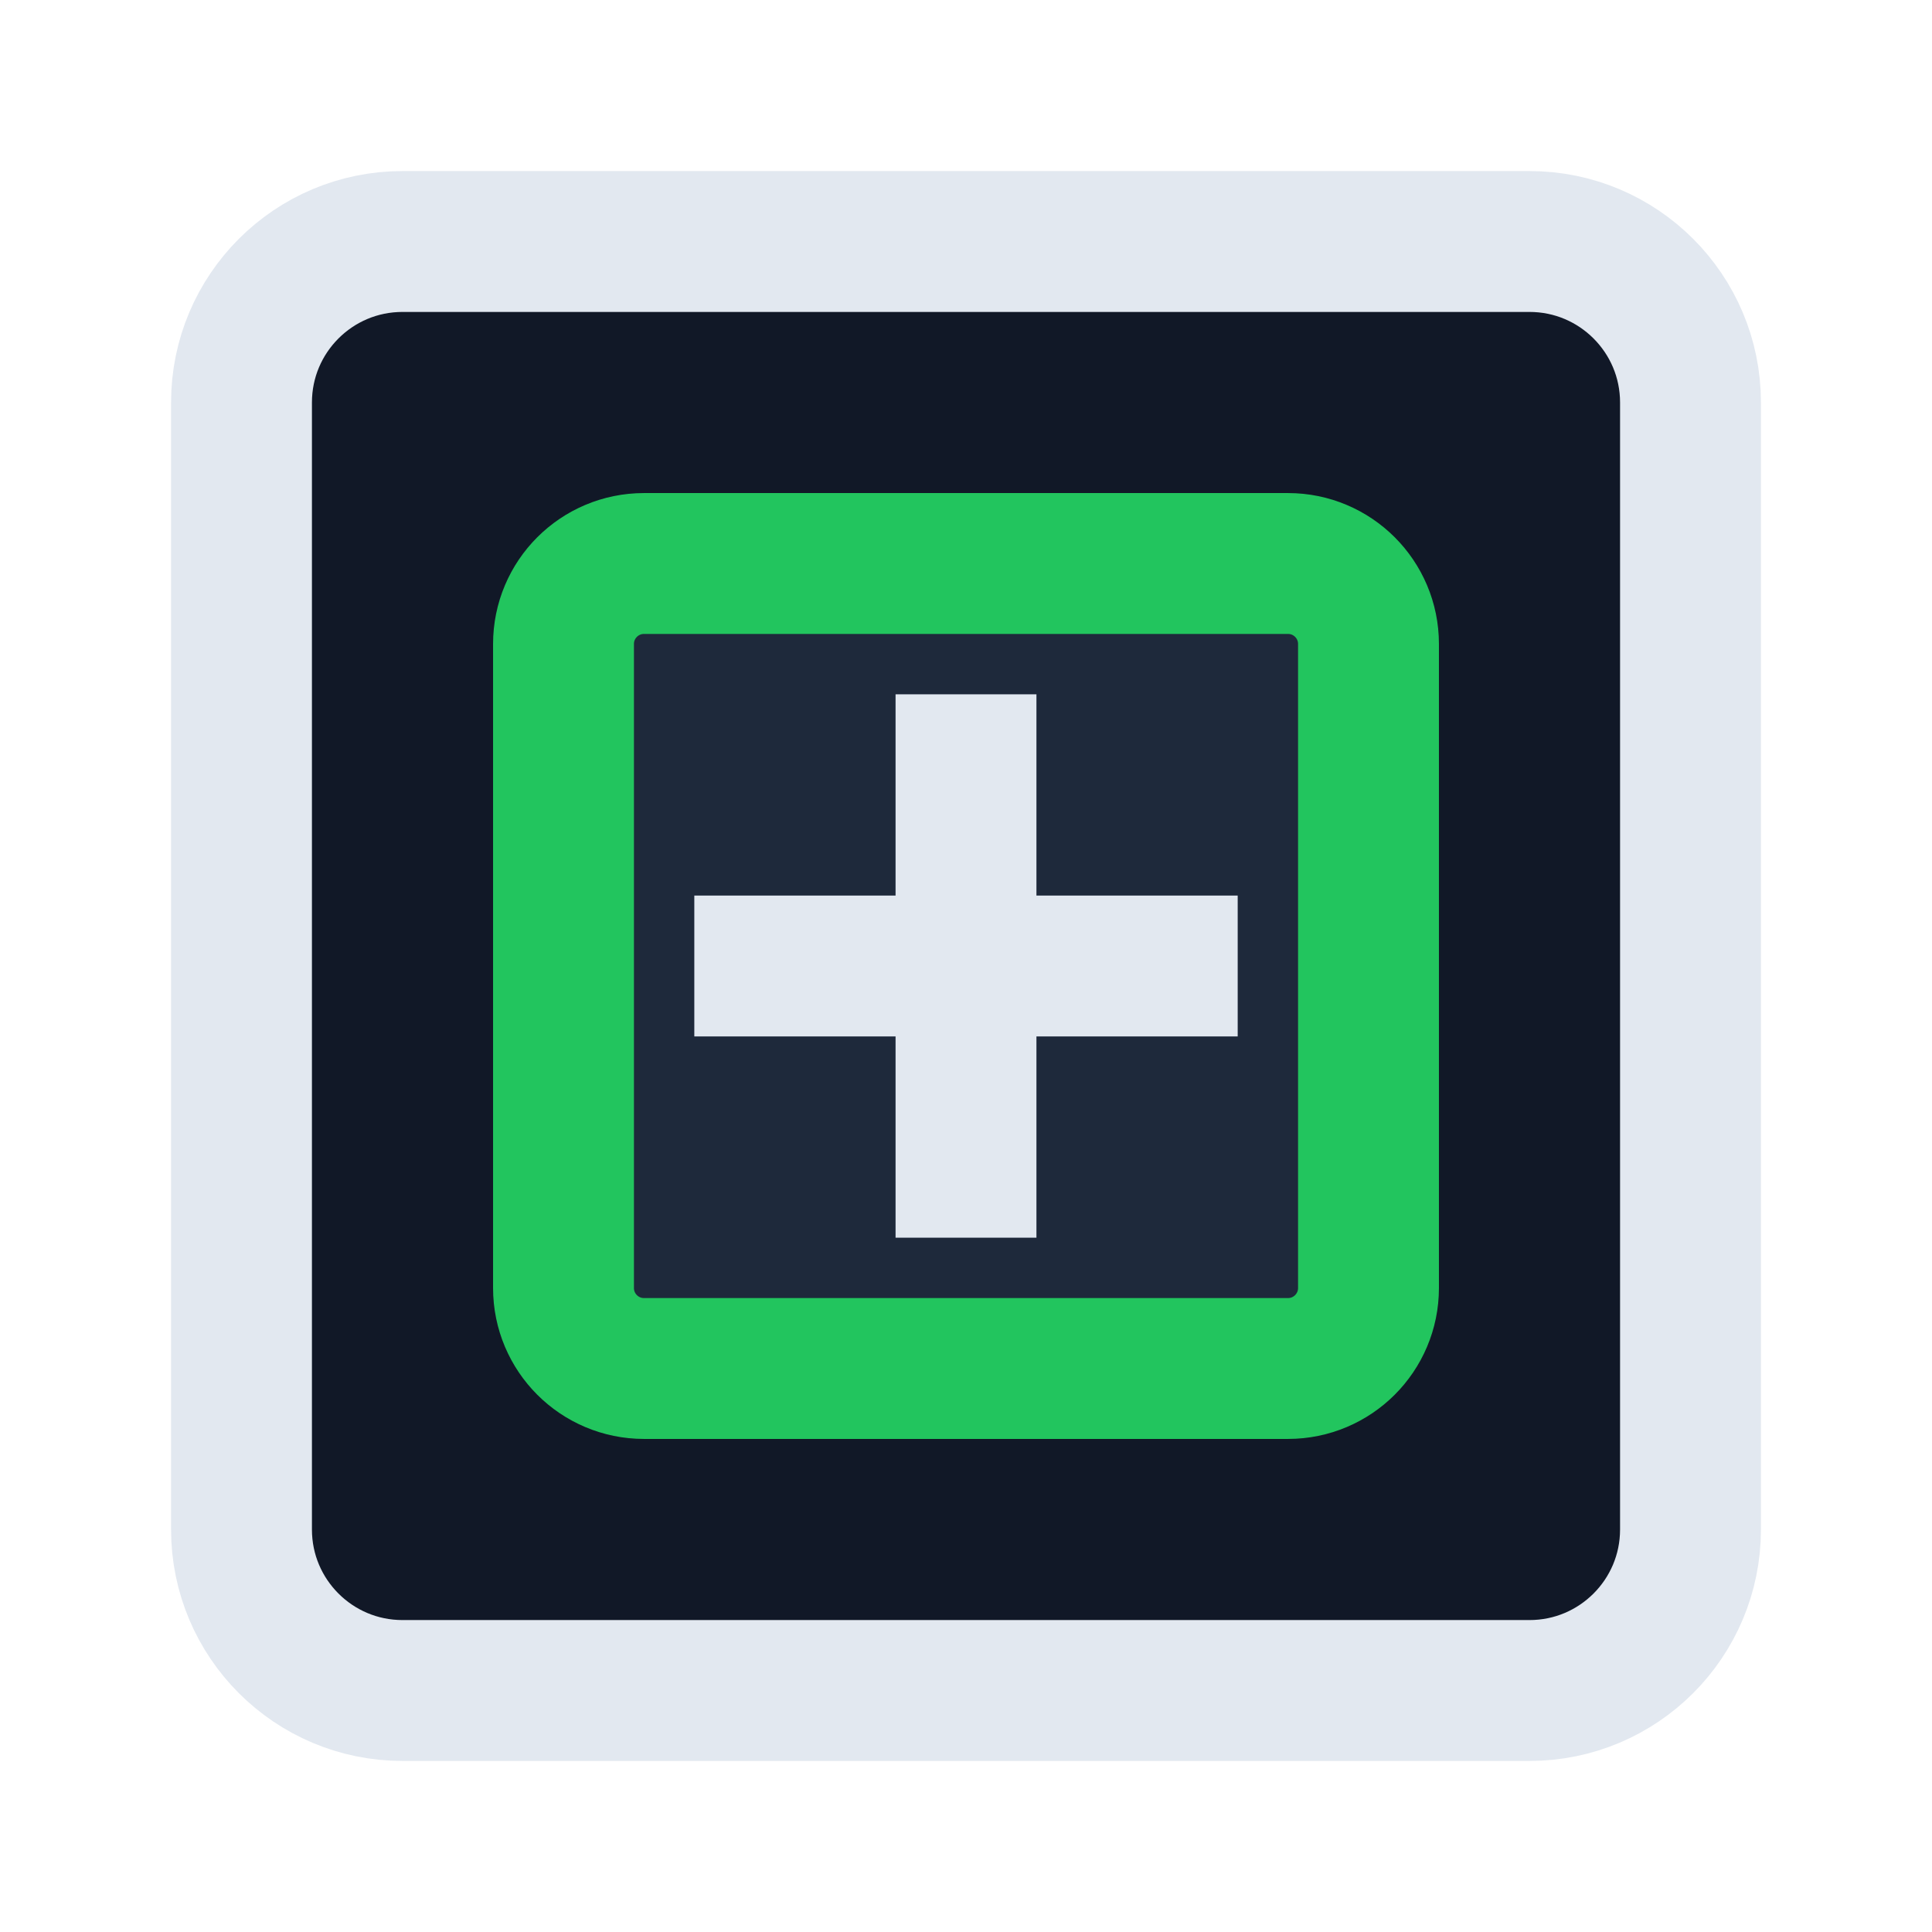
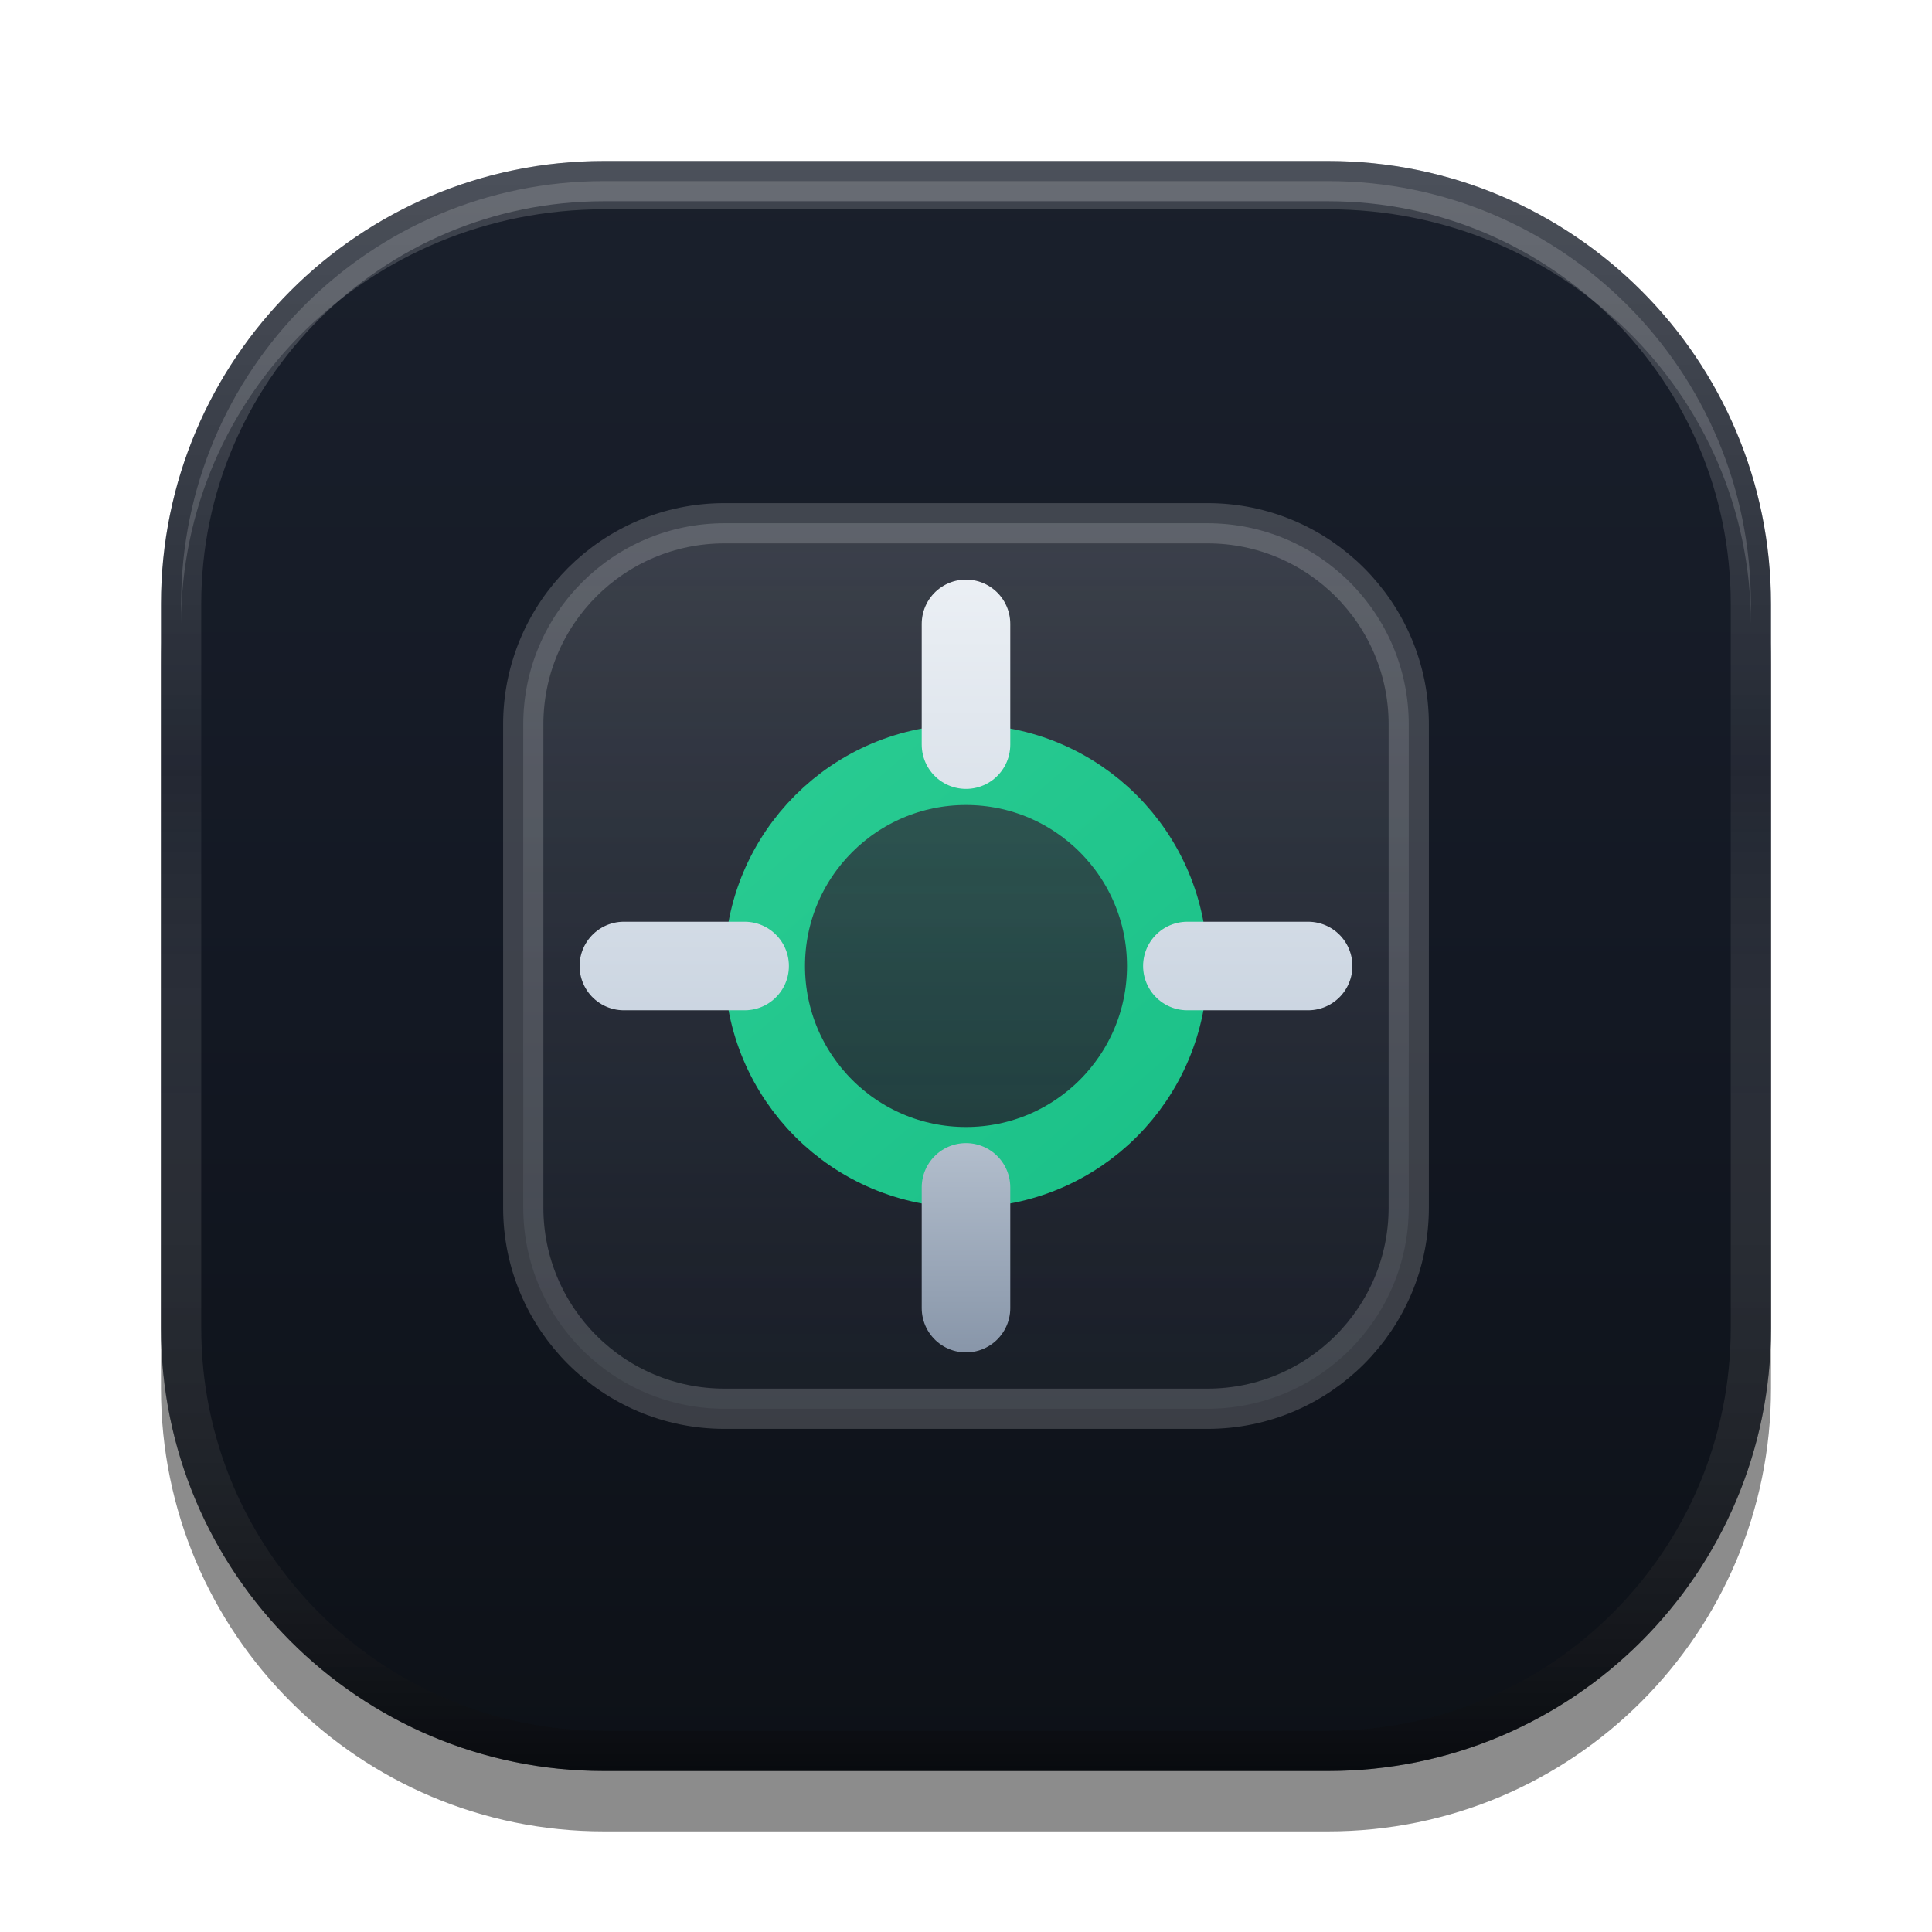
- <svg xmlns="http://www.w3.org/2000/svg" width="24" height="24" viewBox="0 0 24 24" fill="none" stroke-width="1.75" stroke-linecap="square" stroke-linejoin="miter">
-   <rect x="3" y="3" width="18" height="18" rx="2" fill="#111827" stroke="#E2E8F0" />
-   <rect x="7" y="7" width="10" height="10" rx="1" fill="#1E293B" stroke="#22C55E" />
-   <path d="M12 9.5V14.5M9.5 12H14.5" stroke="#E2E8F0" />
+ <svg xmlns="http://www.w3.org/2000/svg" width="48" height="48" viewBox="0 0 48 48" fill="none">
+   <defs>
+     <linearGradient id="squircleBg" x1="24" y1="4" x2="24" y2="44" gradientUnits="userSpaceOnUse">
+       <stop offset="0%" stop-color="#1A202C" />
+       <stop offset="52%" stop-color="#131823" />
+       <stop offset="100%" stop-color="#0D1117" />
+     </linearGradient>
+     <linearGradient id="topRim" x1="24" y1="4" x2="24" y2="44" gradientUnits="userSpaceOnUse">
+       <stop offset="0%" stop-color="#FFFFFF" stop-opacity="0.22" />
+       <stop offset="38%" stop-color="#FFFFFF" stop-opacity="0.06" />
+       <stop offset="100%" stop-color="#000000" stop-opacity="0.35" />
+     </linearGradient>
+     <linearGradient id="metalLight" x1="24" y1="10" x2="24" y2="38" gradientUnits="userSpaceOnUse">
+       <stop offset="0%" stop-color="#F8FAFC" />
+       <stop offset="55%" stop-color="#CBD5E1" />
+       <stop offset="100%" stop-color="#64748B" />
+     </linearGradient>
+     <linearGradient id="glassPane" x1="24" y1="10" x2="24" y2="38" gradientUnits="userSpaceOnUse">
+       <stop offset="0%" stop-color="#FFFFFF" stop-opacity="0.18" />
+       <stop offset="100%" stop-color="#94A3B8" stop-opacity="0.05" />
+     </linearGradient>
+     <linearGradient id="oksavi" x1="12" y1="10" x2="36" y2="38" gradientUnits="userSpaceOnUse">
+       <stop offset="0%" stop-color="#34D399" />
+       <stop offset="100%" stop-color="#10B981" />
+     </linearGradient>
+     <linearGradient id="oksaviSoft" x1="24" y1="10" x2="24" y2="38" gradientUnits="userSpaceOnUse">
+       <stop offset="0%" stop-color="#34D399" stop-opacity="0.28" />
+       <stop offset="100%" stop-color="#10B981" stop-opacity="0.08" />
+     </linearGradient>
+     <linearGradient id="amberGrad" x1="24" y1="10" x2="24" y2="38" gradientUnits="userSpaceOnUse">
+       <stop offset="0%" stop-color="#FBBF24" />
+       <stop offset="100%" stop-color="#D97706" />
+     </linearGradient>
+     <linearGradient id="dangerGrad" x1="24" y1="10" x2="24" y2="38" gradientUnits="userSpaceOnUse">
+       <stop offset="0%" stop-color="#FB7185" />
+       <stop offset="100%" stop-color="#E11D48" />
+     </linearGradient>
+     <linearGradient id="folderBack" x1="24" y1="8" x2="24" y2="40" gradientUnits="userSpaceOnUse">
+       <stop offset="0%" stop-color="#1E293B" />
+       <stop offset="100%" stop-color="#0B0F17" />
+     </linearGradient>
+     <linearGradient id="folderPaper" x1="24" y1="12" x2="24" y2="26" gradientUnits="userSpaceOnUse">
+       <stop offset="0%" stop-color="#F8FAFC" stop-opacity="0.92" />
+       <stop offset="100%" stop-color="#CBD5E1" stop-opacity="0.72" />
+     </linearGradient>
+     <linearGradient id="folderFront" x1="24" y1="16" x2="24" y2="42" gradientUnits="userSpaceOnUse">
+       <stop offset="0%" stop-color="#283548" />
+       <stop offset="48%" stop-color="#182130" />
+       <stop offset="100%" stop-color="#0E131D" />
+     </linearGradient>
+     <linearGradient id="docBody" x1="24" y1="5" x2="24" y2="43" gradientUnits="userSpaceOnUse">
+       <stop offset="0%" stop-color="#222B3A" />
+       <stop offset="100%" stop-color="#0E131C" />
+     </linearGradient>
+     <linearGradient id="docFold" x1="30" y1="5" x2="39" y2="14" gradientUnits="userSpaceOnUse">
+       <stop offset="0%" stop-color="#475569" />
+       <stop offset="100%" stop-color="#1E293B" />
+     </linearGradient>
+   </defs>
+   <rect x="4" y="5.5" width="40" height="40" rx="11" fill="rgba(0,0,0,0.45)" />
+   <rect x="4" y="4" width="40" height="40" rx="11" fill="url(#squircleBg)" />
+   <path d="M15 4.5H33C38.8 4.5 43.5 9.2 43.5 15V15.5C43.5 9.8 38.8 5.2 33 5.2H15C9.2 5.2 4.5 9.8 4.5 15.5V15C4.5 9.2 9.2 4.5 15 4.5Z" fill="rgba(255,255,255,0.16)" />
+   <rect x="4.5" y="4.5" width="39" height="39" rx="10.5" stroke="url(#topRim)" stroke-width="1" />
+   <rect x="13" y="13" width="22" height="22" rx="5" fill="url(#glassPane)" stroke="rgba(255,255,255,0.18)" stroke-width="1" />
+   <circle cx="24" cy="24" r="5" fill="url(#oksaviSoft)" stroke="url(#oksavi)" stroke-width="2" />
+   <path d="M24 15.5V18.5M24 29.5V32.5M15.5 24H18.5M29.5 24H32.5" stroke="url(#metalLight)" stroke-width="2.2" stroke-linecap="round" />
</svg>
